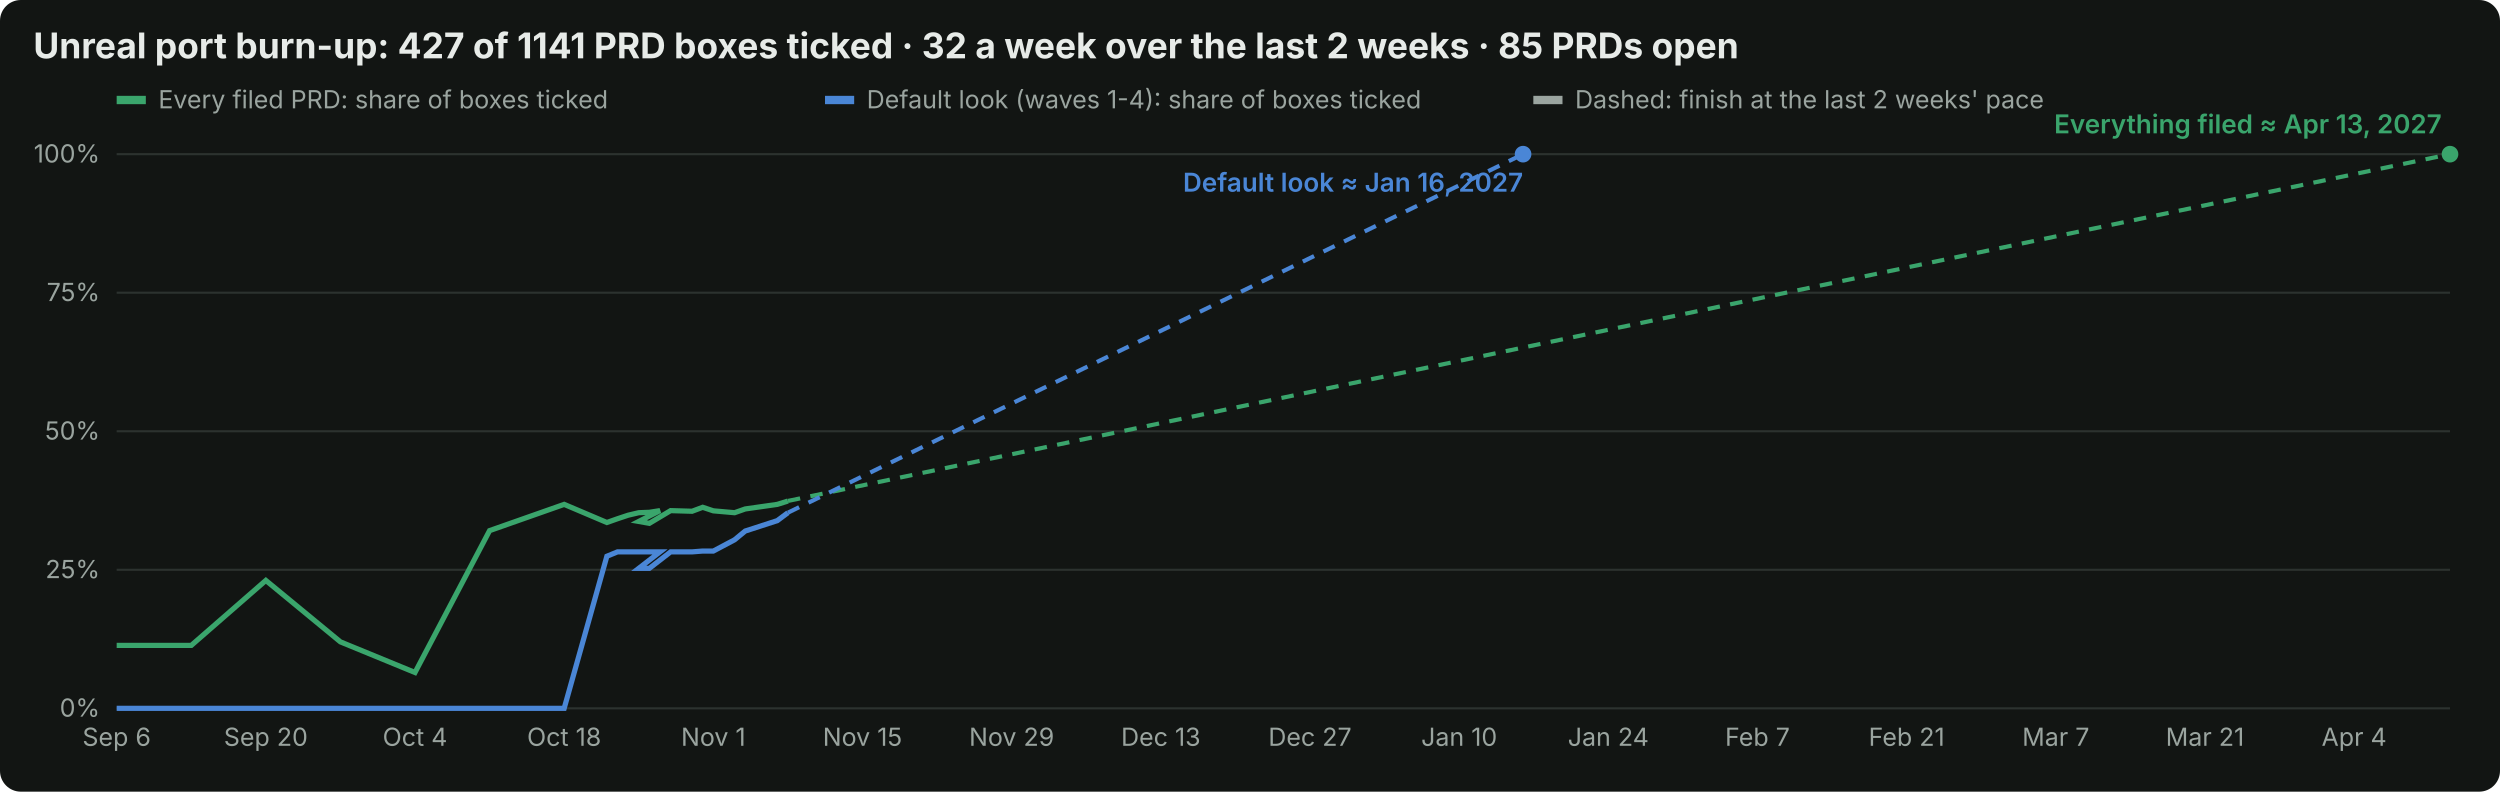
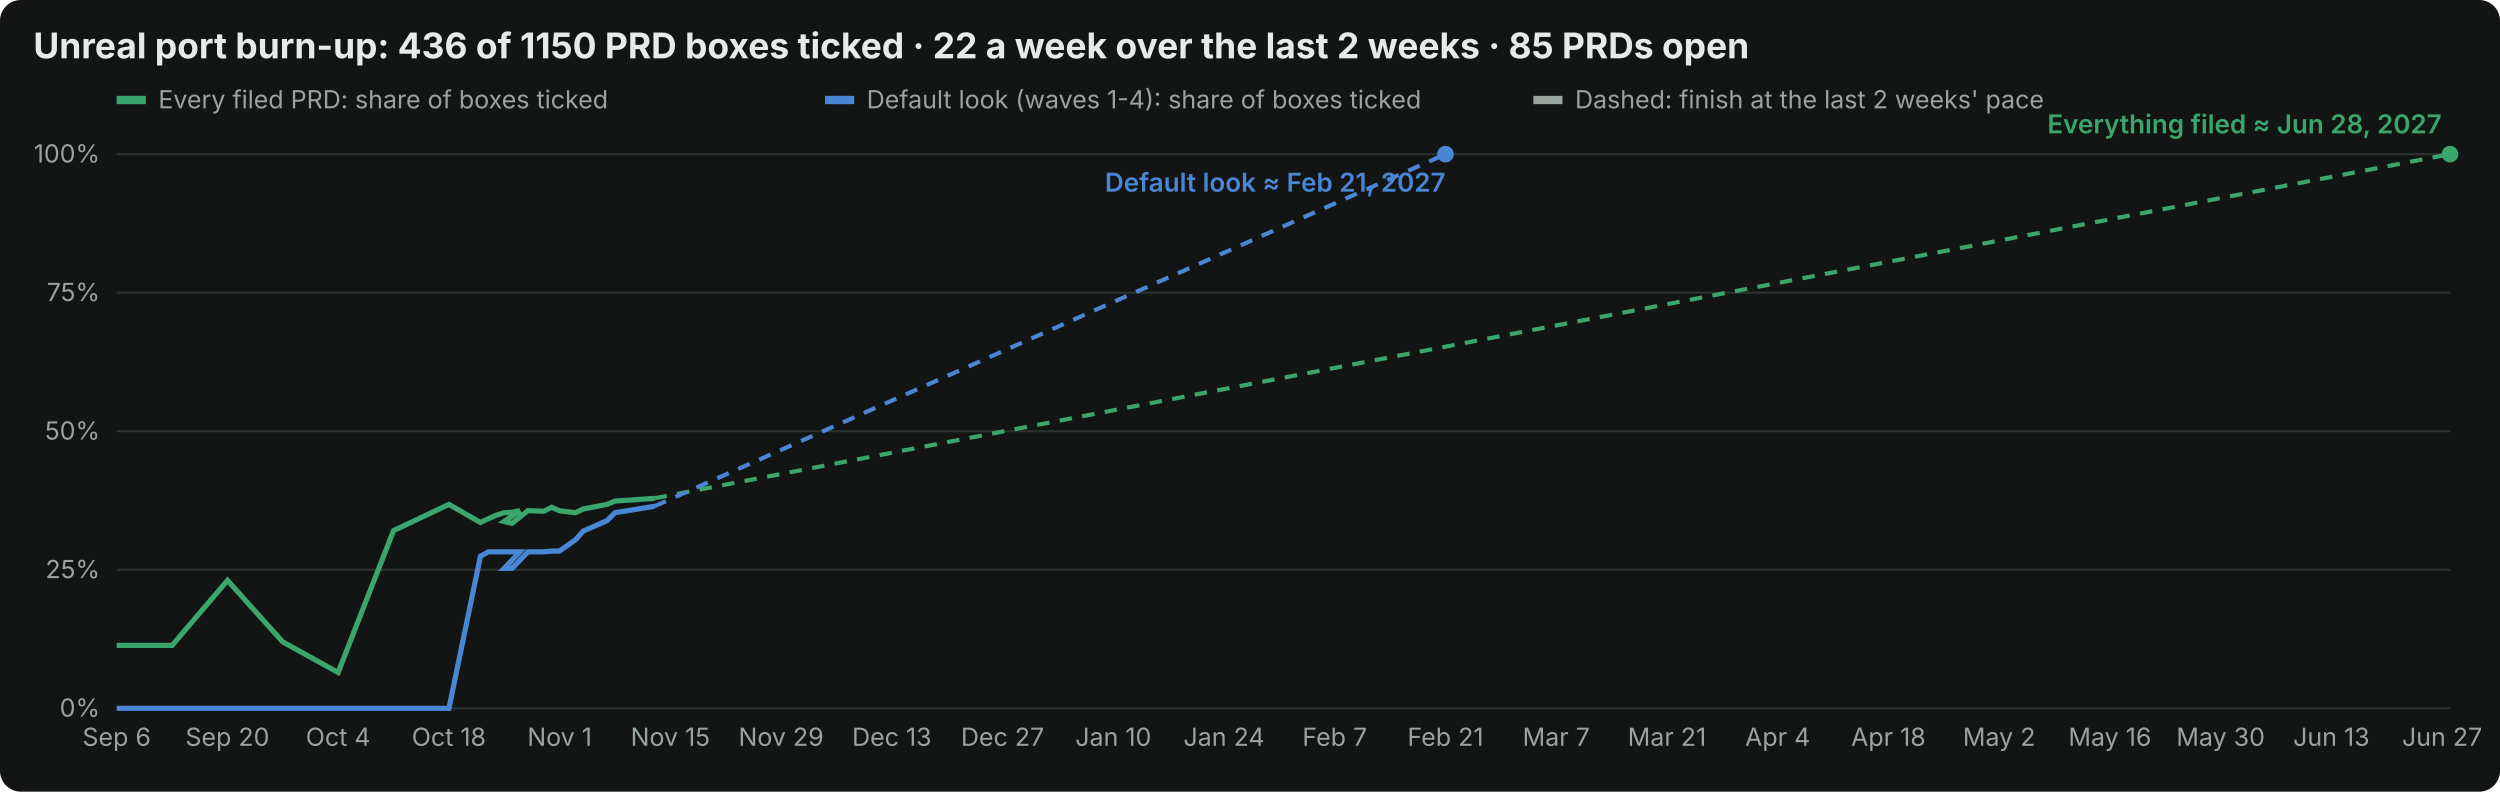
<svg xmlns="http://www.w3.org/2000/svg" viewBox="0 0 1200 380" width="1200" height="380" font-family="system-ui, -apple-system, Segoe UI, sans-serif">
  <style>.h{fill:#e7ebe8;font-size:17px;font-weight:700}.t{fill:#9aa49f;font-size:12px}.e{font-size:12.5px;font-weight:600}</style>
  <rect width="1200" height="380" rx="10" fill="#121513" />
-   <text x="16" y="28" class="h">Unreal port burn-up: 427 of 1141 PRD boxes ticked · 32 a week over the last 2 weeks · 85 PRDs open</text>
+   <text x="16" y="28" class="h">Unreal port burn-up: 436 of 1150 PRD boxes ticked · 22 a week over the last 2 weeks · 85 PRDs open</text>
  <rect x="56" y="46" width="14" height="4" fill="#3aa56c" />
  <text x="76" y="52" class="t">Every filed PRD: share of boxes ticked</text>
  <rect x="396" y="46" width="14" height="4" fill="#4a86d6" />
  <text x="416" y="52" class="t">Default look (waves 1-4): share of boxes ticked</text>
  <rect x="736" y="46" width="14" height="4" fill="#9aa49f" />
  <text x="756" y="52" class="t">Dashed: finish at the last 2 weeks' pace</text>
  <line x1="56" x2="1176" y1="340" y2="340" stroke="#2c322f" />
  <text x="48" y="344" class="t" text-anchor="end">0%</text>
  <line x1="56" x2="1176" y1="273.5" y2="273.5" stroke="#2c322f" />
  <text x="48" y="277.5" class="t" text-anchor="end">25%</text>
  <line x1="56" x2="1176" y1="207" y2="207" stroke="#2c322f" />
  <text x="48" y="211" class="t" text-anchor="end">50%</text>
  <line x1="56" x2="1176" y1="140.5" y2="140.5" stroke="#2c322f" />
  <text x="48" y="144.5" class="t" text-anchor="end">75%</text>
  <line x1="56" x2="1176" y1="74" y2="74" stroke="#2c322f" />
  <text x="48" y="78" class="t" text-anchor="end">100%</text>
  <text x="56" y="358" class="t" text-anchor="middle">Sep 6</text>
-   <text x="127.598" y="358" class="t" text-anchor="middle">Sep 20</text>
-   <text x="199.196" y="358" class="t" text-anchor="middle">Oct 4</text>
-   <text x="270.795" y="358" class="t" text-anchor="middle">Oct 18</text>
-   <text x="342.393" y="358" class="t" text-anchor="middle">Nov 1</text>
-   <text x="413.991" y="358" class="t" text-anchor="middle">Nov 15</text>
-   <text x="485.589" y="358" class="t" text-anchor="middle">Nov 29</text>
-   <text x="557.187" y="358" class="t" text-anchor="middle">Dec 13</text>
-   <text x="628.785" y="358" class="t" text-anchor="middle">Dec 27</text>
-   <text x="700.384" y="358" class="t" text-anchor="middle">Jan 10</text>
-   <text x="771.982" y="358" class="t" text-anchor="middle">Jan 24</text>
-   <text x="843.58" y="358" class="t" text-anchor="middle">Feb 7</text>
-   <text x="915.178" y="358" class="t" text-anchor="middle">Feb 21</text>
-   <text x="986.776" y="358" class="t" text-anchor="middle">Mar 7</text>
-   <text x="1058.374" y="358" class="t" text-anchor="middle">Mar 21</text>
-   <text x="1129.973" y="358" class="t" text-anchor="middle">Apr 4</text>
-   <path d="M56.0,309.8L91.8,309.8L127.6,278.6L163.4,308.1L199.2,322.8L235.0,254.7L270.8,242.1L291.3,250.8L296.4,249.0L301.5,247.3L306.6,246.1L311.7,245.9L316.8,245.1L306.6,250.3L311.7,251.2L321.9,245.1L332.2,245.4L337.3,243.5L342.4,245.2L352.6,246.1L357.7,244.3L373.1,242.1L378.2,240.5" stroke="#3aa56c" stroke-width="2.5" fill="none" />
-   <path d="M56.0,340.0L91.8,340.0L127.6,340.0L163.4,340.0L199.2,340.0L235.0,340.0L270.8,340.0L291.3,267.0L296.4,264.9L301.5,264.9L306.6,264.9L311.7,264.9L316.8,264.9L306.6,272.8L311.7,272.8L321.9,264.9L332.2,264.9L337.3,264.5L342.4,264.5L352.6,259.1L357.7,254.9L373.1,249.9L378.2,246.1" stroke="#4a86d6" stroke-width="2.5" fill="none" />
-   <path d="M378.192,240.454L1176,74" stroke="#3aa56c" stroke-width="2" stroke-dasharray="6 5" fill="none" />
+   <text x="109.153" y="358" class="t" text-anchor="middle">Sep 20</text>
+   <text x="162.305" y="358" class="t" text-anchor="middle">Oct 4</text>
+   <text x="215.458" y="358" class="t" text-anchor="middle">Oct 18</text>
+   <text x="268.61" y="358" class="t" text-anchor="middle">Nov 1</text>
+   <text x="321.763" y="358" class="t" text-anchor="middle">Nov 15</text>
+   <text x="374.915" y="358" class="t" text-anchor="middle">Nov 29</text>
+   <text x="428.068" y="358" class="t" text-anchor="middle">Dec 13</text>
+   <text x="481.22" y="358" class="t" text-anchor="middle">Dec 27</text>
+   <text x="534.373" y="358" class="t" text-anchor="middle">Jan 10</text>
+   <text x="587.525" y="358" class="t" text-anchor="middle">Jan 24</text>
+   <text x="640.678" y="358" class="t" text-anchor="middle">Feb 7</text>
+   <text x="693.831" y="358" class="t" text-anchor="middle">Feb 21</text>
+   <text x="746.983" y="358" class="t" text-anchor="middle">Mar 7</text>
+   <text x="800.136" y="358" class="t" text-anchor="middle">Mar 21</text>
+   <text x="853.288" y="358" class="t" text-anchor="middle">Apr 4</text>
+   <text x="906.441" y="358" class="t" text-anchor="middle">Apr 18</text>
+   <text x="959.593" y="358" class="t" text-anchor="middle">May 2</text>
+   <text x="1012.746" y="358" class="t" text-anchor="middle">May 16</text>
+   <text x="1065.898" y="358" class="t" text-anchor="middle">May 30</text>
+   <text x="1119.051" y="358" class="t" text-anchor="middle">Jun 13</text>
+   <text x="1172.203" y="358" class="t" text-anchor="middle">Jun 27</text>
+   <path d="M56.0,309.8L82.6,309.8L109.2,278.6L135.7,308.1L162.3,322.8L188.9,254.7L215.5,242.1L230.6,250.8L234.4,249.0L238.2,247.3L242.0,246.1L245.8,245.9L249.6,245.1L242.0,250.3L245.8,251.2L253.4,245.1L261.0,245.4L264.8,243.5L268.6,245.2L276.2,246.1L280.0,244.3L291.4,242.1L295.2,240.5L314.2,239.2" stroke="#3aa56c" stroke-width="2.5" fill="none" />
+   <path d="M56.0,340.0L82.6,340.0L109.2,340.0L135.7,340.0L162.3,340.0L188.9,340.0L215.5,340.0L230.6,267.0L234.4,264.9L238.2,264.9L242.0,264.9L245.8,264.9L249.6,264.9L242.0,272.8L245.8,272.8L253.4,264.9L261.0,264.9L264.8,264.5L268.6,264.5L276.2,259.1L280.0,254.9L291.4,249.9L295.2,246.1L314.2,243.0" stroke="#4a86d6" stroke-width="2.5" fill="none" />
+   <path d="M314.169,239.151L1176,74" stroke="#3aa56c" stroke-width="2" stroke-dasharray="6 5" fill="none" />
  <circle cx="1176" cy="74" r="4" fill="#3aa56c" />
-   <text x="1172" y="64" class="e" fill="#3aa56c" text-anchor="end">Everything filed ≈ Apr 13, 2027</text>
-   <path d="M378.192,246.086L731.068,74" stroke="#4a86d6" stroke-width="2" stroke-dasharray="6 5" fill="none" />
-   <circle cx="731.068" cy="74" r="4" fill="#4a86d6" />
-   <text x="731.068" y="92" class="e" fill="#4a86d6" text-anchor="end">Default look ≈ Jan 16, 2027</text>
+   <text x="1172" y="64" class="e" fill="#3aa56c" text-anchor="end">Everything filed ≈ Jun 28, 2027</text>
+   <path d="M314.169,242.982L693.831,74" stroke="#4a86d6" stroke-width="2" stroke-dasharray="6 5" fill="none" />
+   <circle cx="693.831" cy="74" r="4" fill="#4a86d6" />
+   <text x="693.831" y="92" class="e" fill="#4a86d6" text-anchor="end">Default look ≈ Feb 21, 2027</text>
</svg>
